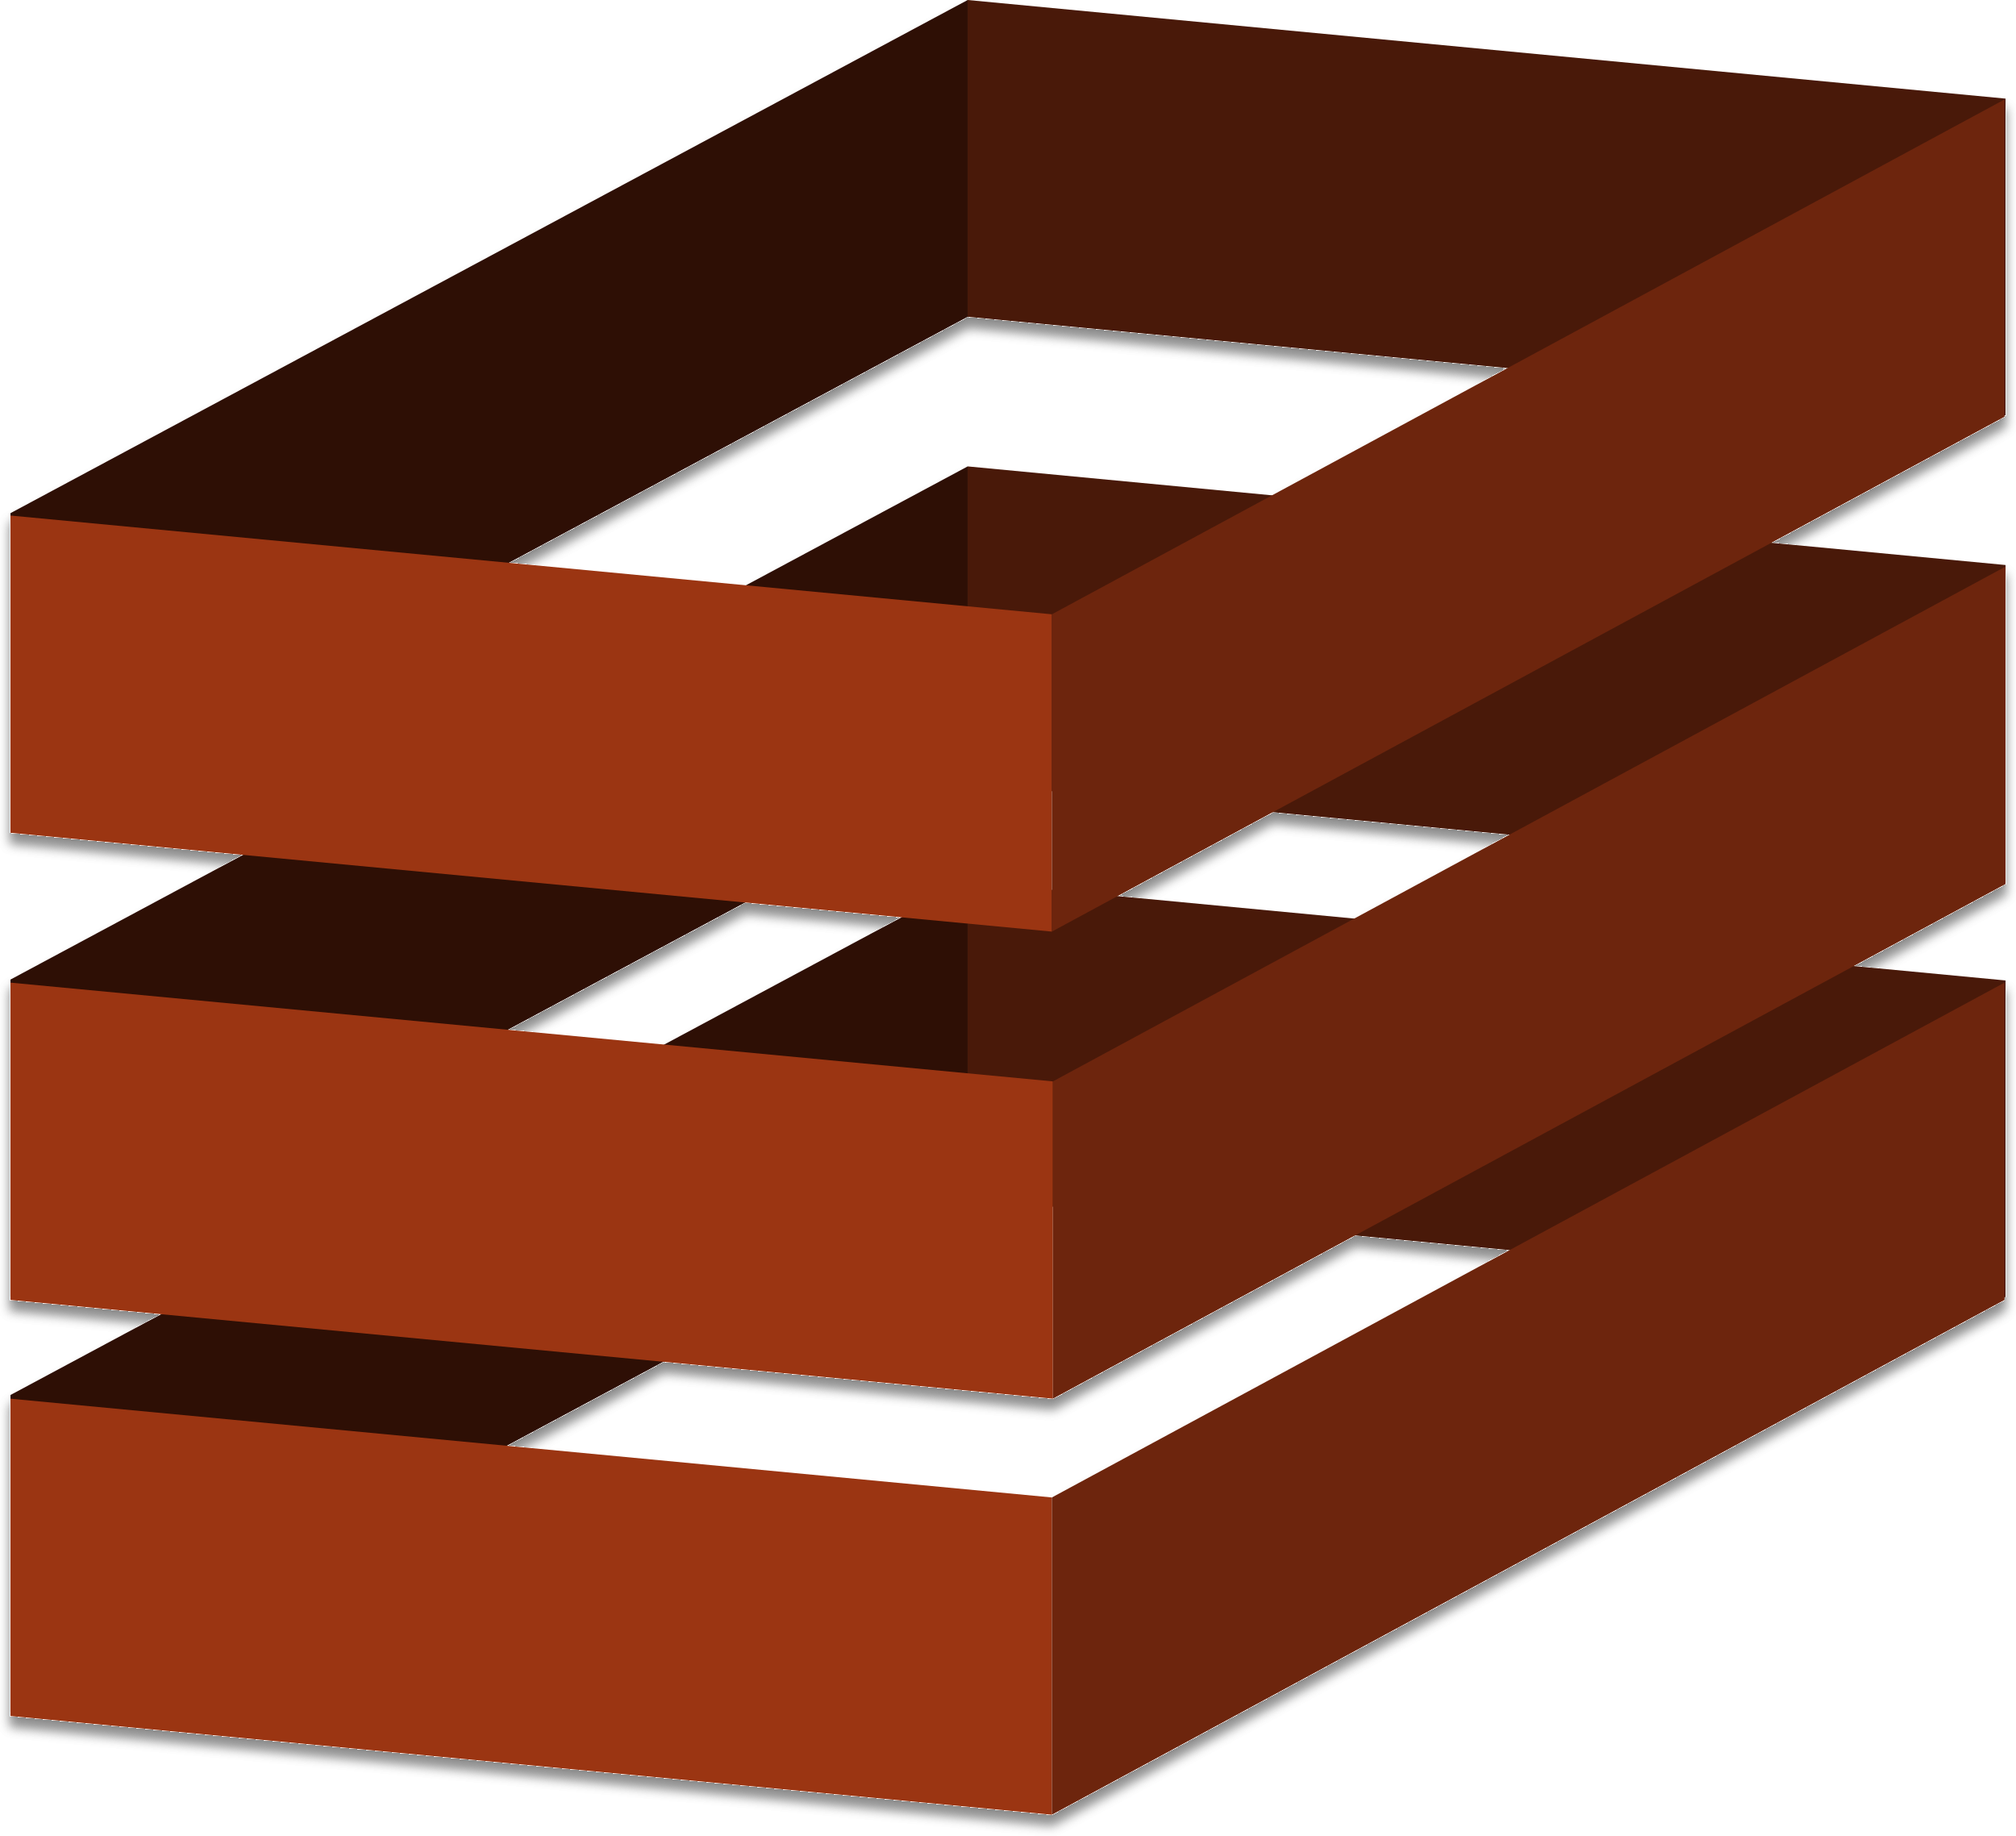
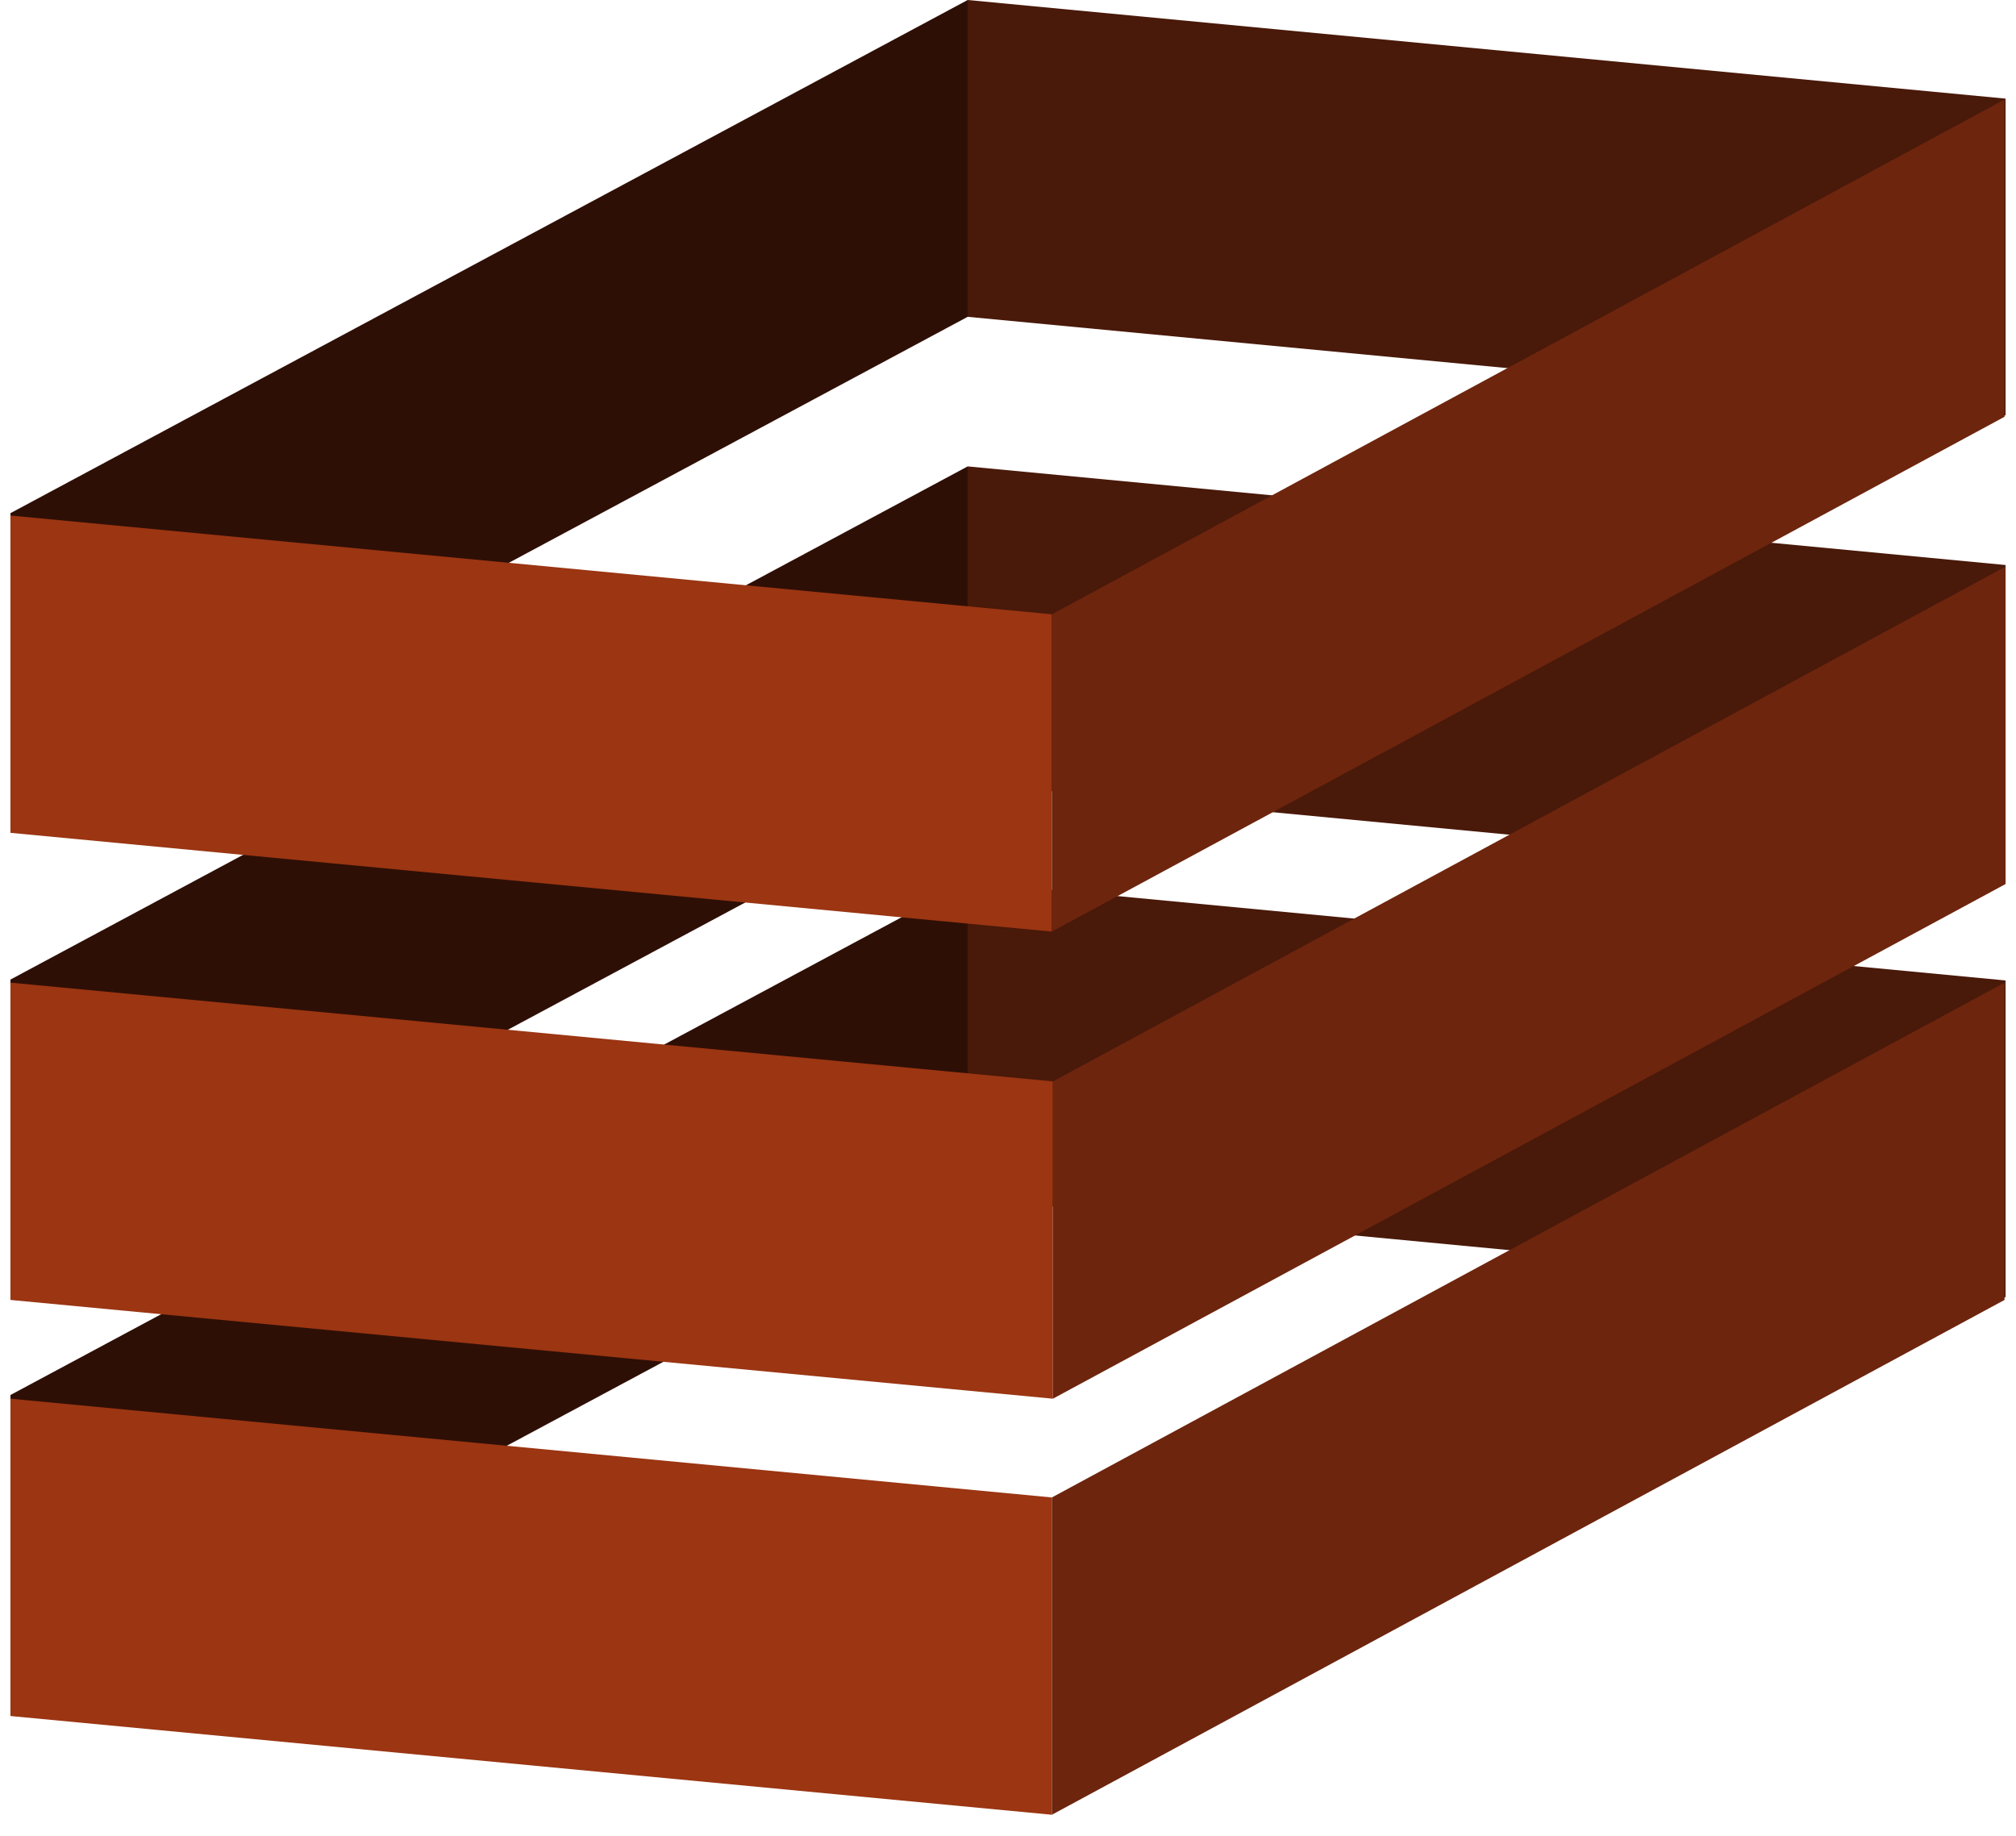
<svg xmlns="http://www.w3.org/2000/svg" width="772" height="703" viewBox="0 0 772 703" fill="none">
-   <g filter="url(#filter0_ddd_4_10)">
-     <path d="M370.557 337.723V459.059L4 655.586V534.251L370.557 337.723Z" fill="#2E0F05" />
-     <path d="M370.557 178.622V299.958L4 496.485V375.149L370.557 178.622Z" fill="#2E0F05" />
-     <path d="M370.557 0V121.335L4 317.863V196.527L370.557 0Z" fill="#2E0F05" />
-     <path d="M768 375.489V496.825L370.557 459.059V337.723L768 375.489Z" fill="#491909" />
-     <path d="M768 216.388V337.723L370.557 299.958V178.622L768 216.388Z" fill="#491909" />
-     <path d="M768 37.766V159.101L370.557 121.335V0L768 37.766Z" fill="#491909" />
-     <path d="M402.801 573.484V695L4 657.19V535.663L402.801 573.484Z" fill="#9B3512" />
-     <path d="M403.194 414.147V535.663L4 497.841V376.325L403.194 414.147Z" fill="#9B3512" />
-     <path d="M402.801 235.26V356.775L4 318.953V197.438L402.801 235.26Z" fill="#9B3512" />
-     <path d="M767.607 376.325V497.841L402.801 695V573.484L767.607 376.325Z" fill="#6D250D" />
-     <path d="M768 216.988V338.563L403.194 535.663V414.147L768 216.988Z" fill="#6D250D" />
-     <path d="M767.607 38.1V159.616L402.801 356.775V235.26L767.607 38.1Z" fill="#6D250D" />
-   </g>
-   <defs>
-     <filter id="filter0_ddd_4_10" x="0" y="0" width="772" height="703" filterUnits="userSpaceOnUse" color-interpolation-filters="sRGB">
-       <feFlood flood-opacity="0" result="BackgroundImageFix" />
-       <feColorMatrix in="SourceAlpha" type="matrix" values="0 0 0 0 0 0 0 0 0 0 0 0 0 0 0 0 0 0 127 0" result="hardAlpha" />
-       <feOffset dy="0.91" />
-       <feGaussianBlur stdDeviation="0.375" />
-       <feComposite in2="hardAlpha" operator="out" />
-       <feColorMatrix type="matrix" values="0 0 0 0 0 0 0 0 0 0 0 0 0 0 0 0 0 0 0.025 0" />
-       <feBlend mode="normal" in2="BackgroundImageFix" result="effect1_dropShadow_4_10" />
-       <feColorMatrix in="SourceAlpha" type="matrix" values="0 0 0 0 0 0 0 0 0 0 0 0 0 0 0 0 0 0 127 0" result="hardAlpha" />
-       <feOffset dy="4" />
-       <feGaussianBlur stdDeviation="2" />
-       <feComposite in2="hardAlpha" operator="out" />
-       <feColorMatrix type="matrix" values="0 0 0 0 0 0 0 0 0 0 0 0 0 0 0 0 0 0 0.25 0" />
-       <feBlend mode="normal" in2="effect1_dropShadow_4_10" result="effect2_dropShadow_4_10" />
-       <feColorMatrix in="SourceAlpha" type="matrix" values="0 0 0 0 0 0 0 0 0 0 0 0 0 0 0 0 0 0 127 0" result="hardAlpha" />
-       <feOffset dy="4" />
-       <feGaussianBlur stdDeviation="2" />
-       <feComposite in2="hardAlpha" operator="out" />
-       <feColorMatrix type="matrix" values="0 0 0 0 0 0 0 0 0 0 0 0 0 0 0 0 0 0 0.25 0" />
-       <feBlend mode="normal" in2="effect2_dropShadow_4_10" result="effect3_dropShadow_4_10" />
-       <feBlend mode="normal" in="SourceGraphic" in2="effect3_dropShadow_4_10" result="shape" />
-     </filter>
-   </defs>
+   <path d="M370.557 337.723V459.059L4 655.586V534.251L370.557 337.723Z" fill="#2E0F05" />
+   <path d="M370.557 178.622V299.958L4 496.485V375.149L370.557 178.622Z" fill="#2E0F05" />
+   <path d="M370.557 0V121.335L4 317.863V196.527L370.557 0Z" fill="#2E0F05" />
+   <path d="M768 375.489V496.825L370.557 459.059V337.723L768 375.489Z" fill="#491909" />
+   <path d="M768 216.388V337.723L370.557 299.958V178.622L768 216.388Z" fill="#491909" />
+   <path d="M768 37.766V159.101L370.557 121.335V0L768 37.766Z" fill="#491909" />
+   <path d="M402.801 573.484V695L4 657.19V535.663L402.801 573.484Z" fill="#9B3512" />
+   <path d="M403.194 414.147V535.663L4 497.841V376.325L403.194 414.147Z" fill="#9B3512" />
+   <path d="M402.801 235.26V356.775L4 318.953V197.438L402.801 235.26Z" fill="#9B3512" />
+   <path d="M767.607 376.325V497.841L402.801 695V573.484L767.607 376.325Z" fill="#6D250D" />
+   <path d="M768 216.988V338.563L403.194 535.663V414.147L768 216.988Z" fill="#6D250D" />
+   <path d="M767.607 38.1V159.616L402.801 356.775V235.26L767.607 38.1Z" fill="#6D250D" />
</svg>
